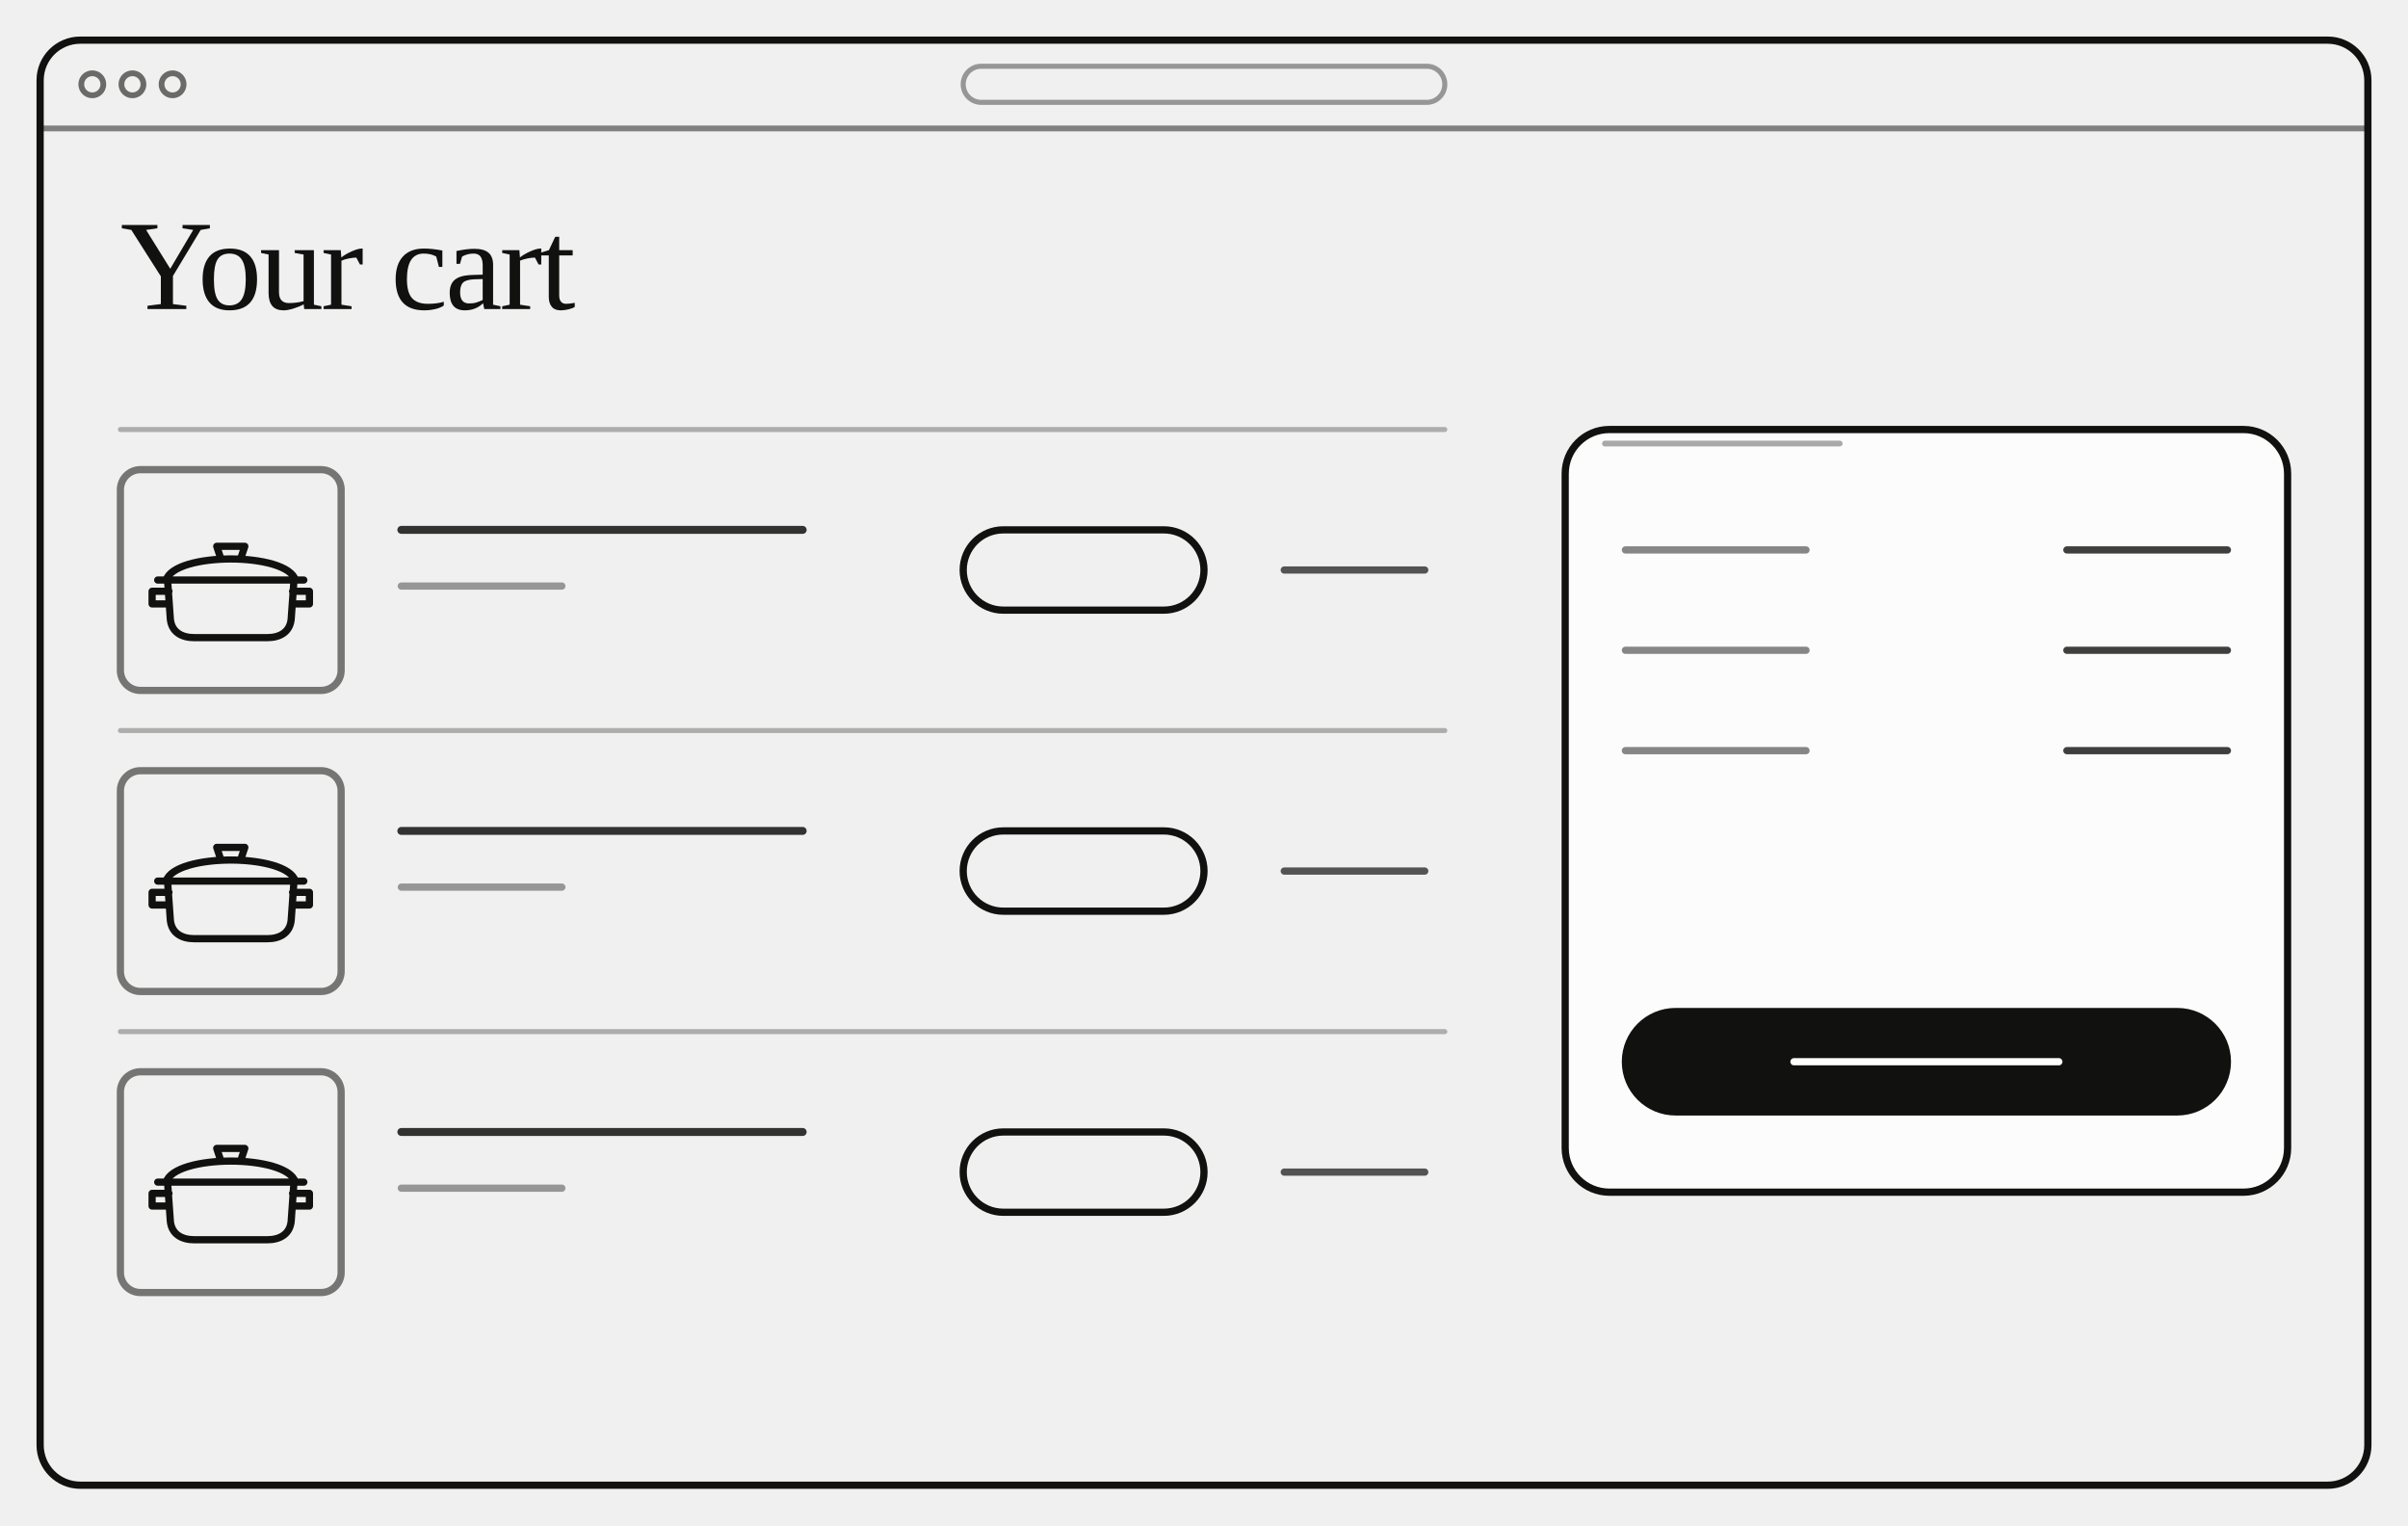
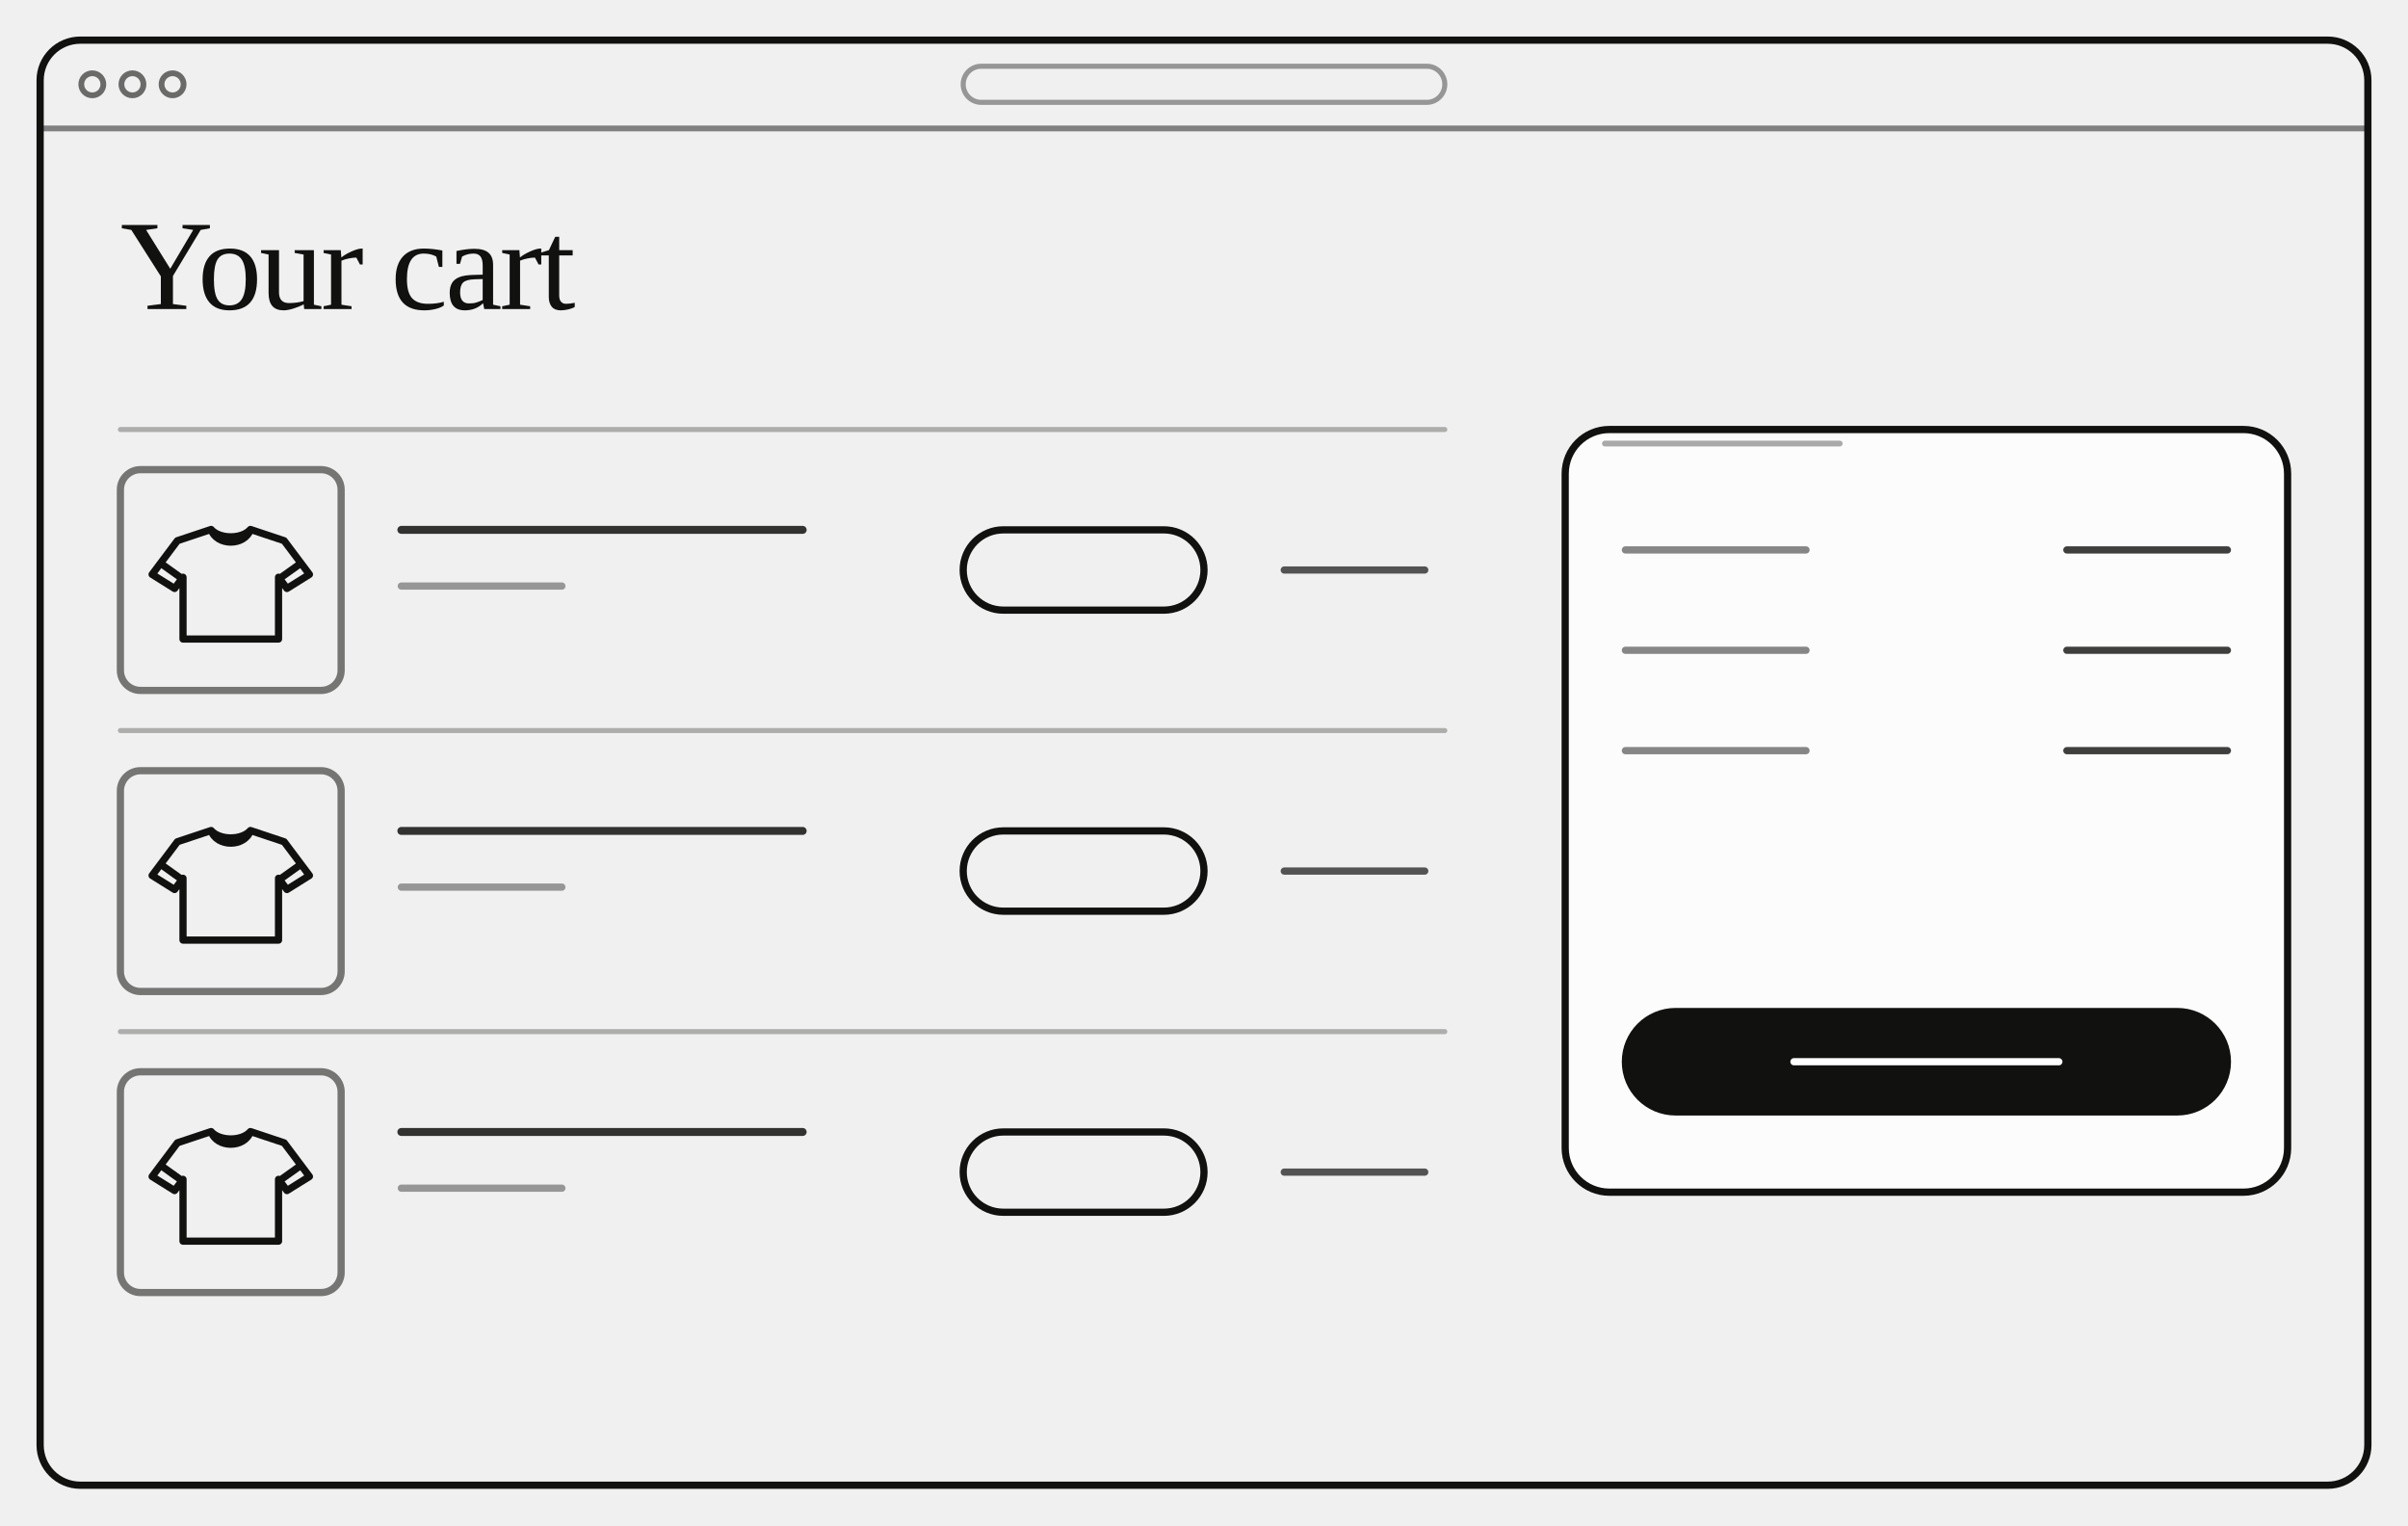
<svg xmlns="http://www.w3.org/2000/svg" viewBox="0 0 1200 760" aria-hidden="true">
  <defs>
    <pattern id="s-main-cart-items-m-h" width="13" height="13" patternUnits="userSpaceOnUse" patternTransform="rotate(45)">
      <line x1="0" y1="0" x2="0" y2="13" stroke="#111110" stroke-width="2.34" stroke-opacity=".2" />
    </pattern>
    <clipPath id="s-main-cart-items-m-c">
      <path d="M20,64 H1180 V720 a20,20 0 0 1 -20,20 H40 a20,20 0 0 1 -20,-20 Z" />
    </clipPath>
  </defs>
  <rect x="20" y="20" width="1160" height="720" rx="20" fill="none" stroke="#111110" stroke-width="3.60" />
  <line x1="20" y1="64" x2="1180" y2="64" stroke="#111110" stroke-width="2.88" stroke-opacity=".5" />
  <circle cx="46" cy="42" r="5.5" fill="none" stroke="#111110" stroke-width="2.88" stroke-opacity=".6" />
  <circle cx="66" cy="42" r="5.5" fill="none" stroke="#111110" stroke-width="2.88" stroke-opacity=".6" />
  <circle cx="86" cy="42" r="5.5" fill="none" stroke="#111110" stroke-width="2.88" stroke-opacity=".6" />
  <rect x="480" y="33" width="240" height="18" rx="9" fill="none" stroke="#111110" stroke-width="2.52" stroke-opacity=".4" />
  <g clip-path="url(#s-main-cart-items-m-c)">
    <g transform="translate(20 64)">
      <text x="40" y="90" font-family="Fraunces, Georgia, 'Times New Roman', serif" font-size="64" font-weight="300" letter-spacing="-1.28" text-anchor="start" fill="#111110" fill-opacity="1.0">Your cart</text>
      <line x1="40" y1="150" x2="700" y2="150" stroke="#111110" stroke-width="2.52" stroke-opacity="0.3" fill="none" stroke-linecap="round" stroke-linejoin="round" />
      <rect x="40" y="170" width="110" height="110" rx="10" stroke="#111110" stroke-width="3.60" stroke-opacity="0.55" fill="none" stroke-linecap="round" stroke-linejoin="round" />
-       <path d="M-46,-6 C-40,-26 40,-26 46,-6 M-52,-6 L52,-6 M-7,-21 L-10,-30 L10,-30 L7,-21 M-45,-6 L-43,22 C-42,31 -35,35 -26,35 L26,35 C35,35 42,31 43,22 L45,-6 M-44,2 L-56,2 L-56,11 L-44,11 M44,2 L56,2 L56,11 L44,11" transform="translate(95.0 229.2) scale(0.7)" stroke="#111110" stroke-width="5.14" stroke-opacity="1.0" fill="none" stroke-linecap="round" stroke-linejoin="round" />
+       <path d="M-14,-38 C-8,-31 8,-31 14,-38 L38,-30 L56,-6 L40,4 L34,-4 L34,40 L-34,40 L-34,-4 L-40,4 L-56,-6 L-38,-30 Z M-14,-38 C-10,-26 10,-26 14,-38 M50,-14 L36,-4 M-50,-14 L-36,-4" transform="translate(95.0 226.4) scale(0.7)" stroke="#111110" stroke-width="5.14" stroke-opacity="1.0" fill="none" stroke-linecap="round" stroke-linejoin="round" />
      <line x1="180" y1="200" x2="380" y2="200" stroke="#111110" stroke-width="3.96" stroke-opacity="0.85" fill="none" stroke-linecap="round" stroke-linejoin="round" />
      <line x1="180" y1="228" x2="260" y2="228" stroke="#111110" stroke-width="3.60" stroke-opacity="0.4" fill="none" stroke-linecap="round" stroke-linejoin="round" />
      <rect x="460" y="200" width="120" height="40" rx="20" stroke="#111110" stroke-width="3.60" stroke-opacity="1.0" fill="none" stroke-linecap="round" stroke-linejoin="round" />
      <line x1="620" y1="220" x2="690" y2="220" stroke="#111110" stroke-width="3.60" stroke-opacity="0.7" fill="none" stroke-linecap="round" stroke-linejoin="round" />
      <line x1="40" y1="300" x2="700" y2="300" stroke="#111110" stroke-width="2.52" stroke-opacity="0.3" fill="none" stroke-linecap="round" stroke-linejoin="round" />
      <rect x="40" y="320" width="110" height="110" rx="10" stroke="#111110" stroke-width="3.60" stroke-opacity="0.55" fill="none" stroke-linecap="round" stroke-linejoin="round" />
-       <path d="M-46,-6 C-40,-26 40,-26 46,-6 M-52,-6 L52,-6 M-7,-21 L-10,-30 L10,-30 L7,-21 M-45,-6 L-43,22 C-42,31 -35,35 -26,35 L26,35 C35,35 42,31 43,22 L45,-6 M-44,2 L-56,2 L-56,11 L-44,11 M44,2 L56,2 L56,11 L44,11" transform="translate(95.0 379.2) scale(0.7)" stroke="#111110" stroke-width="5.14" stroke-opacity="1.0" fill="none" stroke-linecap="round" stroke-linejoin="round" />
+       <path d="M-14,-38 C-8,-31 8,-31 14,-38 L38,-30 L56,-6 L40,4 L34,-4 L34,40 L-34,40 L-34,-4 L-40,4 L-56,-6 L-38,-30 Z M-14,-38 C-10,-26 10,-26 14,-38 M50,-14 L36,-4 M-50,-14 L-36,-4" transform="translate(95.0 376.4) scale(0.7)" stroke="#111110" stroke-width="5.14" stroke-opacity="1.0" fill="none" stroke-linecap="round" stroke-linejoin="round" />
      <line x1="180" y1="350" x2="380" y2="350" stroke="#111110" stroke-width="3.96" stroke-opacity="0.85" fill="none" stroke-linecap="round" stroke-linejoin="round" />
      <line x1="180" y1="378" x2="260" y2="378" stroke="#111110" stroke-width="3.60" stroke-opacity="0.4" fill="none" stroke-linecap="round" stroke-linejoin="round" />
      <rect x="460" y="350" width="120" height="40" rx="20" stroke="#111110" stroke-width="3.60" stroke-opacity="1.0" fill="none" stroke-linecap="round" stroke-linejoin="round" />
      <line x1="620" y1="370" x2="690" y2="370" stroke="#111110" stroke-width="3.60" stroke-opacity="0.7" fill="none" stroke-linecap="round" stroke-linejoin="round" />
      <line x1="40" y1="450" x2="700" y2="450" stroke="#111110" stroke-width="2.52" stroke-opacity="0.3" fill="none" stroke-linecap="round" stroke-linejoin="round" />
      <rect x="40" y="470" width="110" height="110" rx="10" stroke="#111110" stroke-width="3.60" stroke-opacity="0.55" fill="none" stroke-linecap="round" stroke-linejoin="round" />
-       <path d="M-46,-6 C-40,-26 40,-26 46,-6 M-52,-6 L52,-6 M-7,-21 L-10,-30 L10,-30 L7,-21 M-45,-6 L-43,22 C-42,31 -35,35 -26,35 L26,35 C35,35 42,31 43,22 L45,-6 M-44,2 L-56,2 L-56,11 L-44,11 M44,2 L56,2 L56,11 L44,11" transform="translate(95.0 529.2) scale(0.7)" stroke="#111110" stroke-width="5.14" stroke-opacity="1.0" fill="none" stroke-linecap="round" stroke-linejoin="round" />
+       <path d="M-14,-38 C-8,-31 8,-31 14,-38 L38,-30 L56,-6 L40,4 L34,-4 L34,40 L-34,40 L-34,-4 L-40,4 L-56,-6 L-38,-30 Z M-14,-38 C-10,-26 10,-26 14,-38 M50,-14 L36,-4 M-50,-14 L-36,-4" transform="translate(95.0 526.4) scale(0.7)" stroke="#111110" stroke-width="5.14" stroke-opacity="1.0" fill="none" stroke-linecap="round" stroke-linejoin="round" />
      <line x1="180" y1="500" x2="380" y2="500" stroke="#111110" stroke-width="3.96" stroke-opacity="0.85" fill="none" stroke-linecap="round" stroke-linejoin="round" />
      <line x1="180" y1="528" x2="260" y2="528" stroke="#111110" stroke-width="3.60" stroke-opacity="0.4" fill="none" stroke-linecap="round" stroke-linejoin="round" />
      <rect x="460" y="500" width="120" height="40" rx="20" stroke="#111110" stroke-width="3.60" stroke-opacity="1.0" fill="none" stroke-linecap="round" stroke-linejoin="round" />
      <line x1="620" y1="520" x2="690" y2="520" stroke="#111110" stroke-width="3.60" stroke-opacity="0.7" fill="none" stroke-linecap="round" stroke-linejoin="round" />
      <rect x="760" y="150" width="360" height="380" rx="22" fill="#ffffff" fill-opacity="0.78" stroke="none" />
      <rect x="760" y="150" width="360" height="380" rx="22" stroke="#111110" stroke-width="3.60" stroke-opacity="1.0" fill="none" stroke-linecap="round" stroke-linejoin="round" />
      <line x1="779.8" y1="157" x2="896.8" y2="157" stroke="#111110" stroke-width="2.88" stroke-opacity="0.35" fill="none" stroke-linecap="round" stroke-linejoin="round" />
      <line x1="790" y1="210" x2="880" y2="210" stroke="#111110" stroke-width="3.60" stroke-opacity="0.5" fill="none" stroke-linecap="round" stroke-linejoin="round" />
      <line x1="1010" y1="210" x2="1090" y2="210" stroke="#111110" stroke-width="3.60" stroke-opacity="0.8" fill="none" stroke-linecap="round" stroke-linejoin="round" />
      <line x1="790" y1="260" x2="880" y2="260" stroke="#111110" stroke-width="3.60" stroke-opacity="0.5" fill="none" stroke-linecap="round" stroke-linejoin="round" />
      <line x1="1010" y1="260" x2="1090" y2="260" stroke="#111110" stroke-width="3.60" stroke-opacity="0.8" fill="none" stroke-linecap="round" stroke-linejoin="round" />
      <line x1="790" y1="310" x2="880" y2="310" stroke="#111110" stroke-width="3.60" stroke-opacity="0.5" fill="none" stroke-linecap="round" stroke-linejoin="round" />
      <line x1="1010" y1="310" x2="1090" y2="310" stroke="#111110" stroke-width="3.60" stroke-opacity="0.8" fill="none" stroke-linecap="round" stroke-linejoin="round" />
      <rect x="790" y="440" width="300" height="50" rx="25.0" stroke="#111110" stroke-width="3.60" stroke-opacity="1.0" fill="#111110" stroke-linecap="round" stroke-linejoin="round" />
      <line x1="874.0" y1="465.0" x2="1006.0" y2="465.0" stroke="#ffffff" stroke-width="3.60" stroke-linecap="round" />
    </g>
  </g>
</svg>
